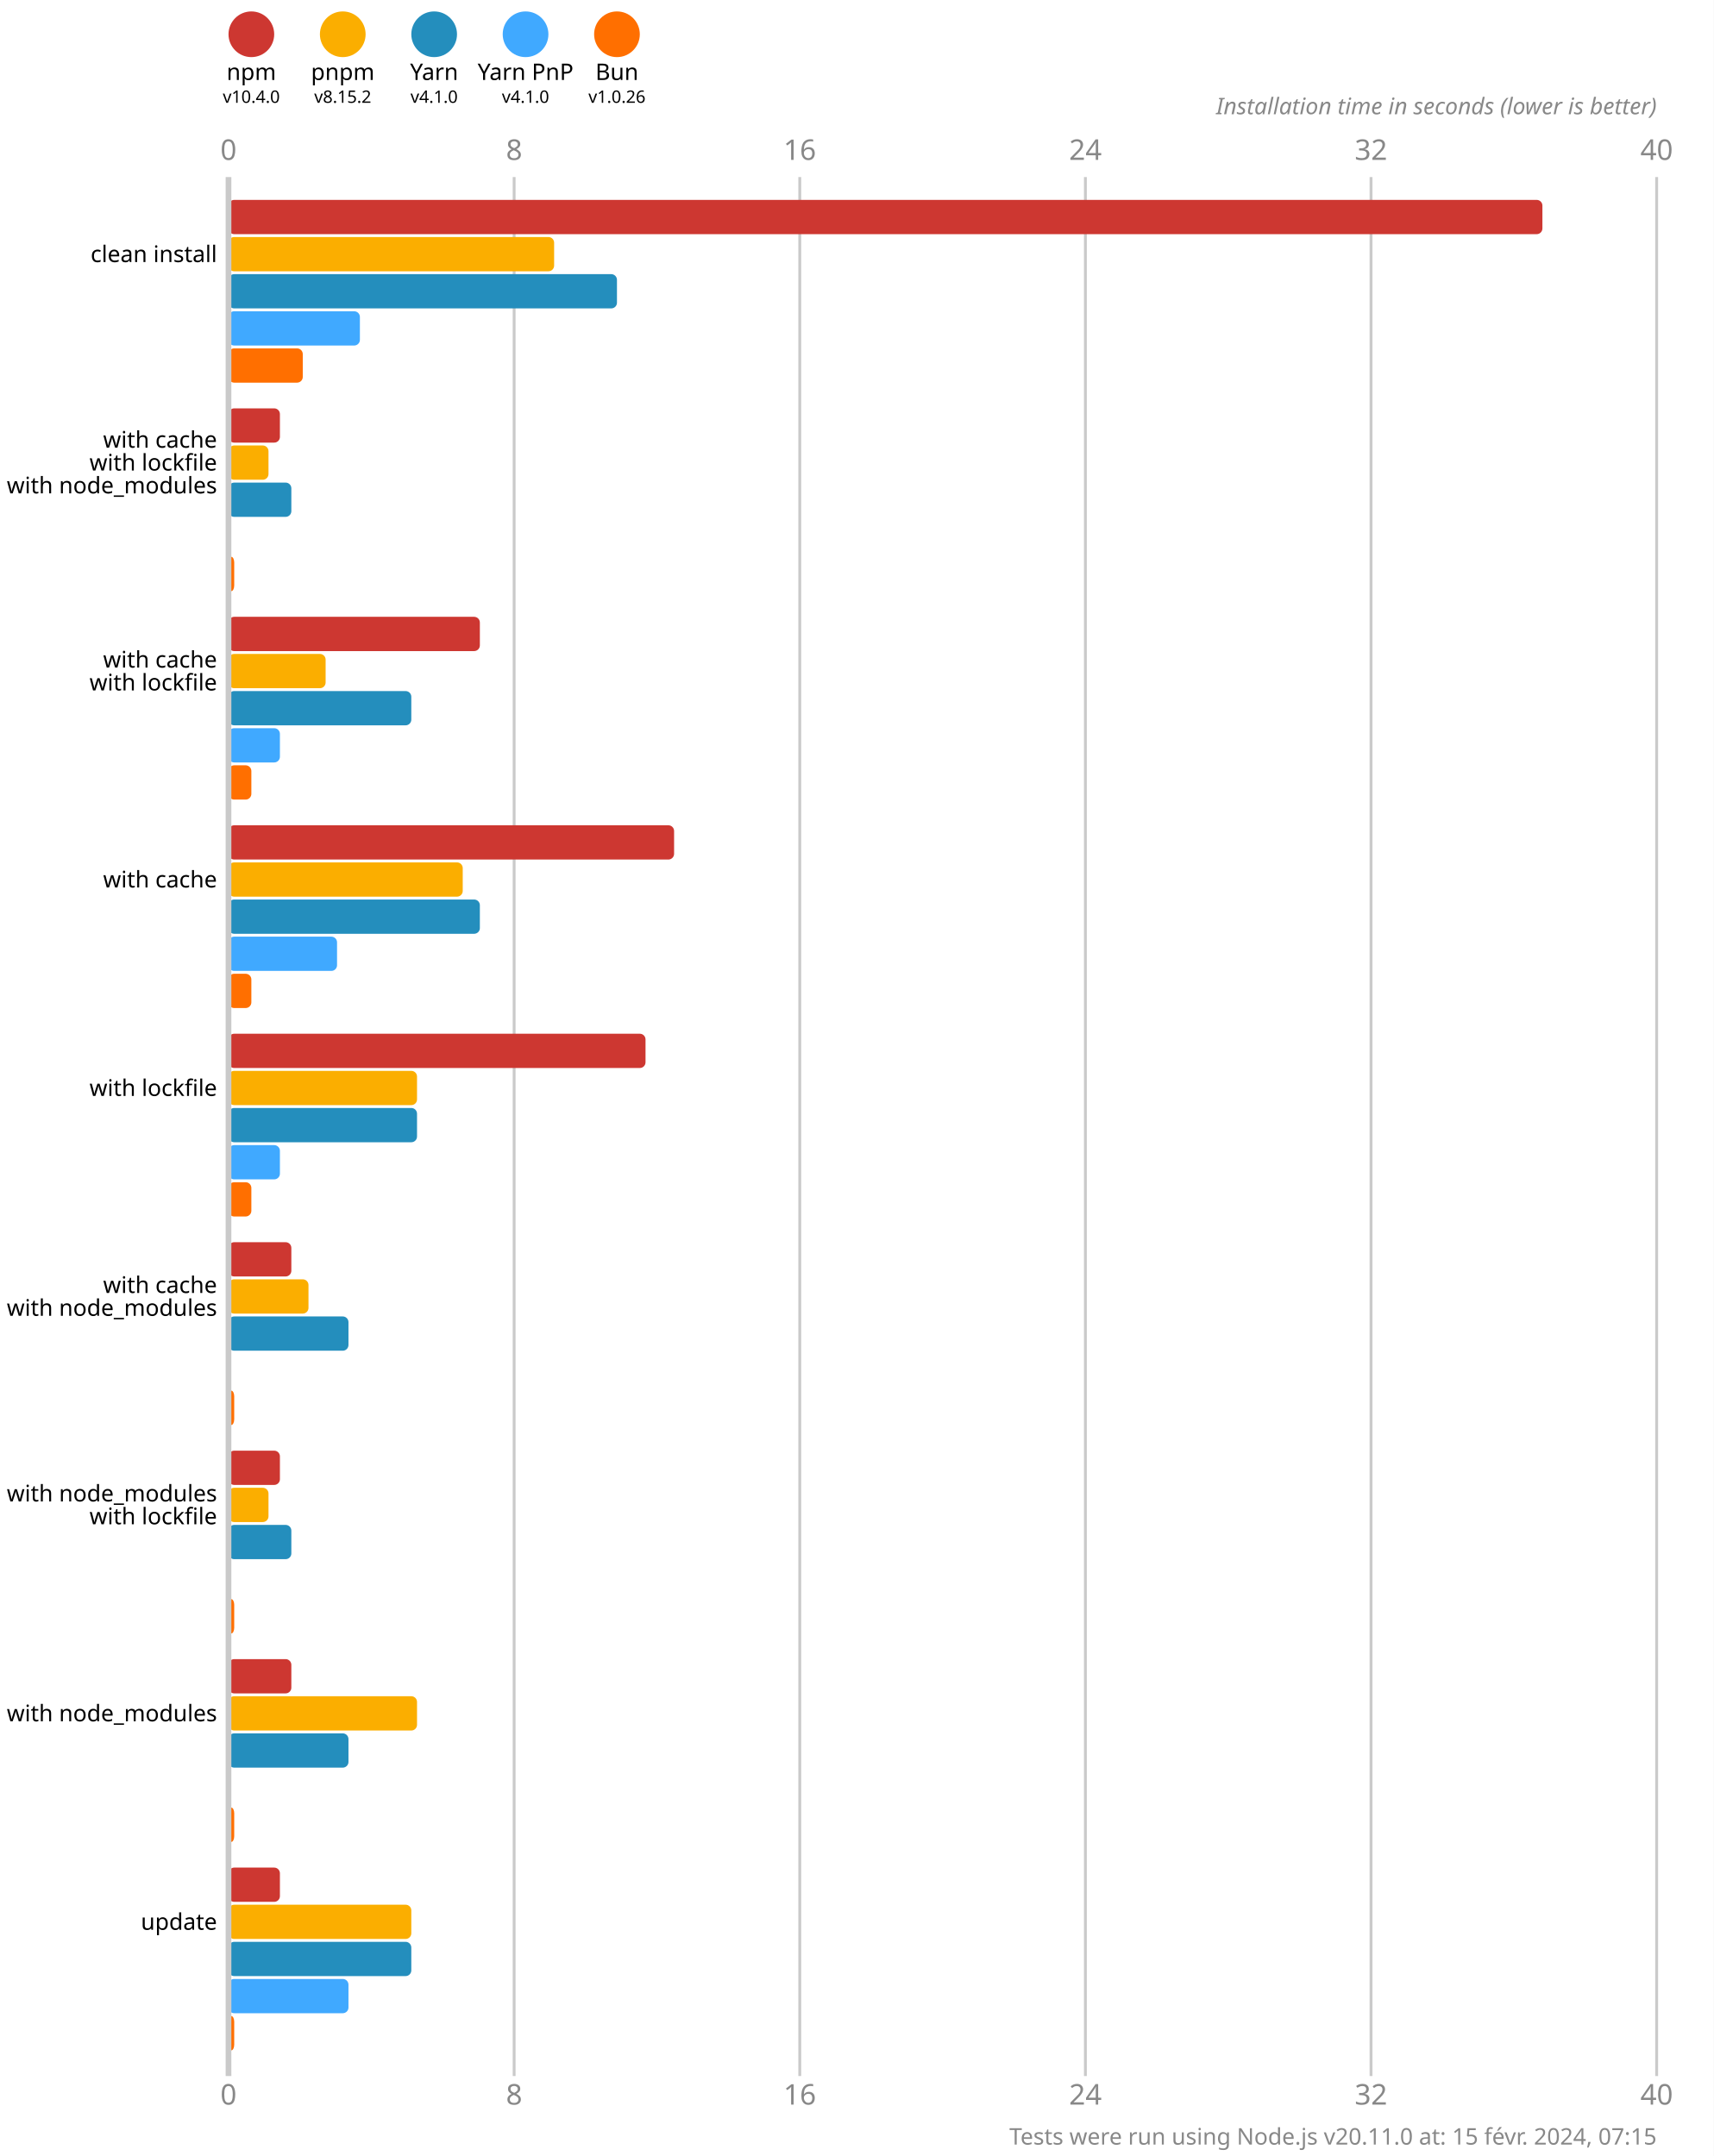
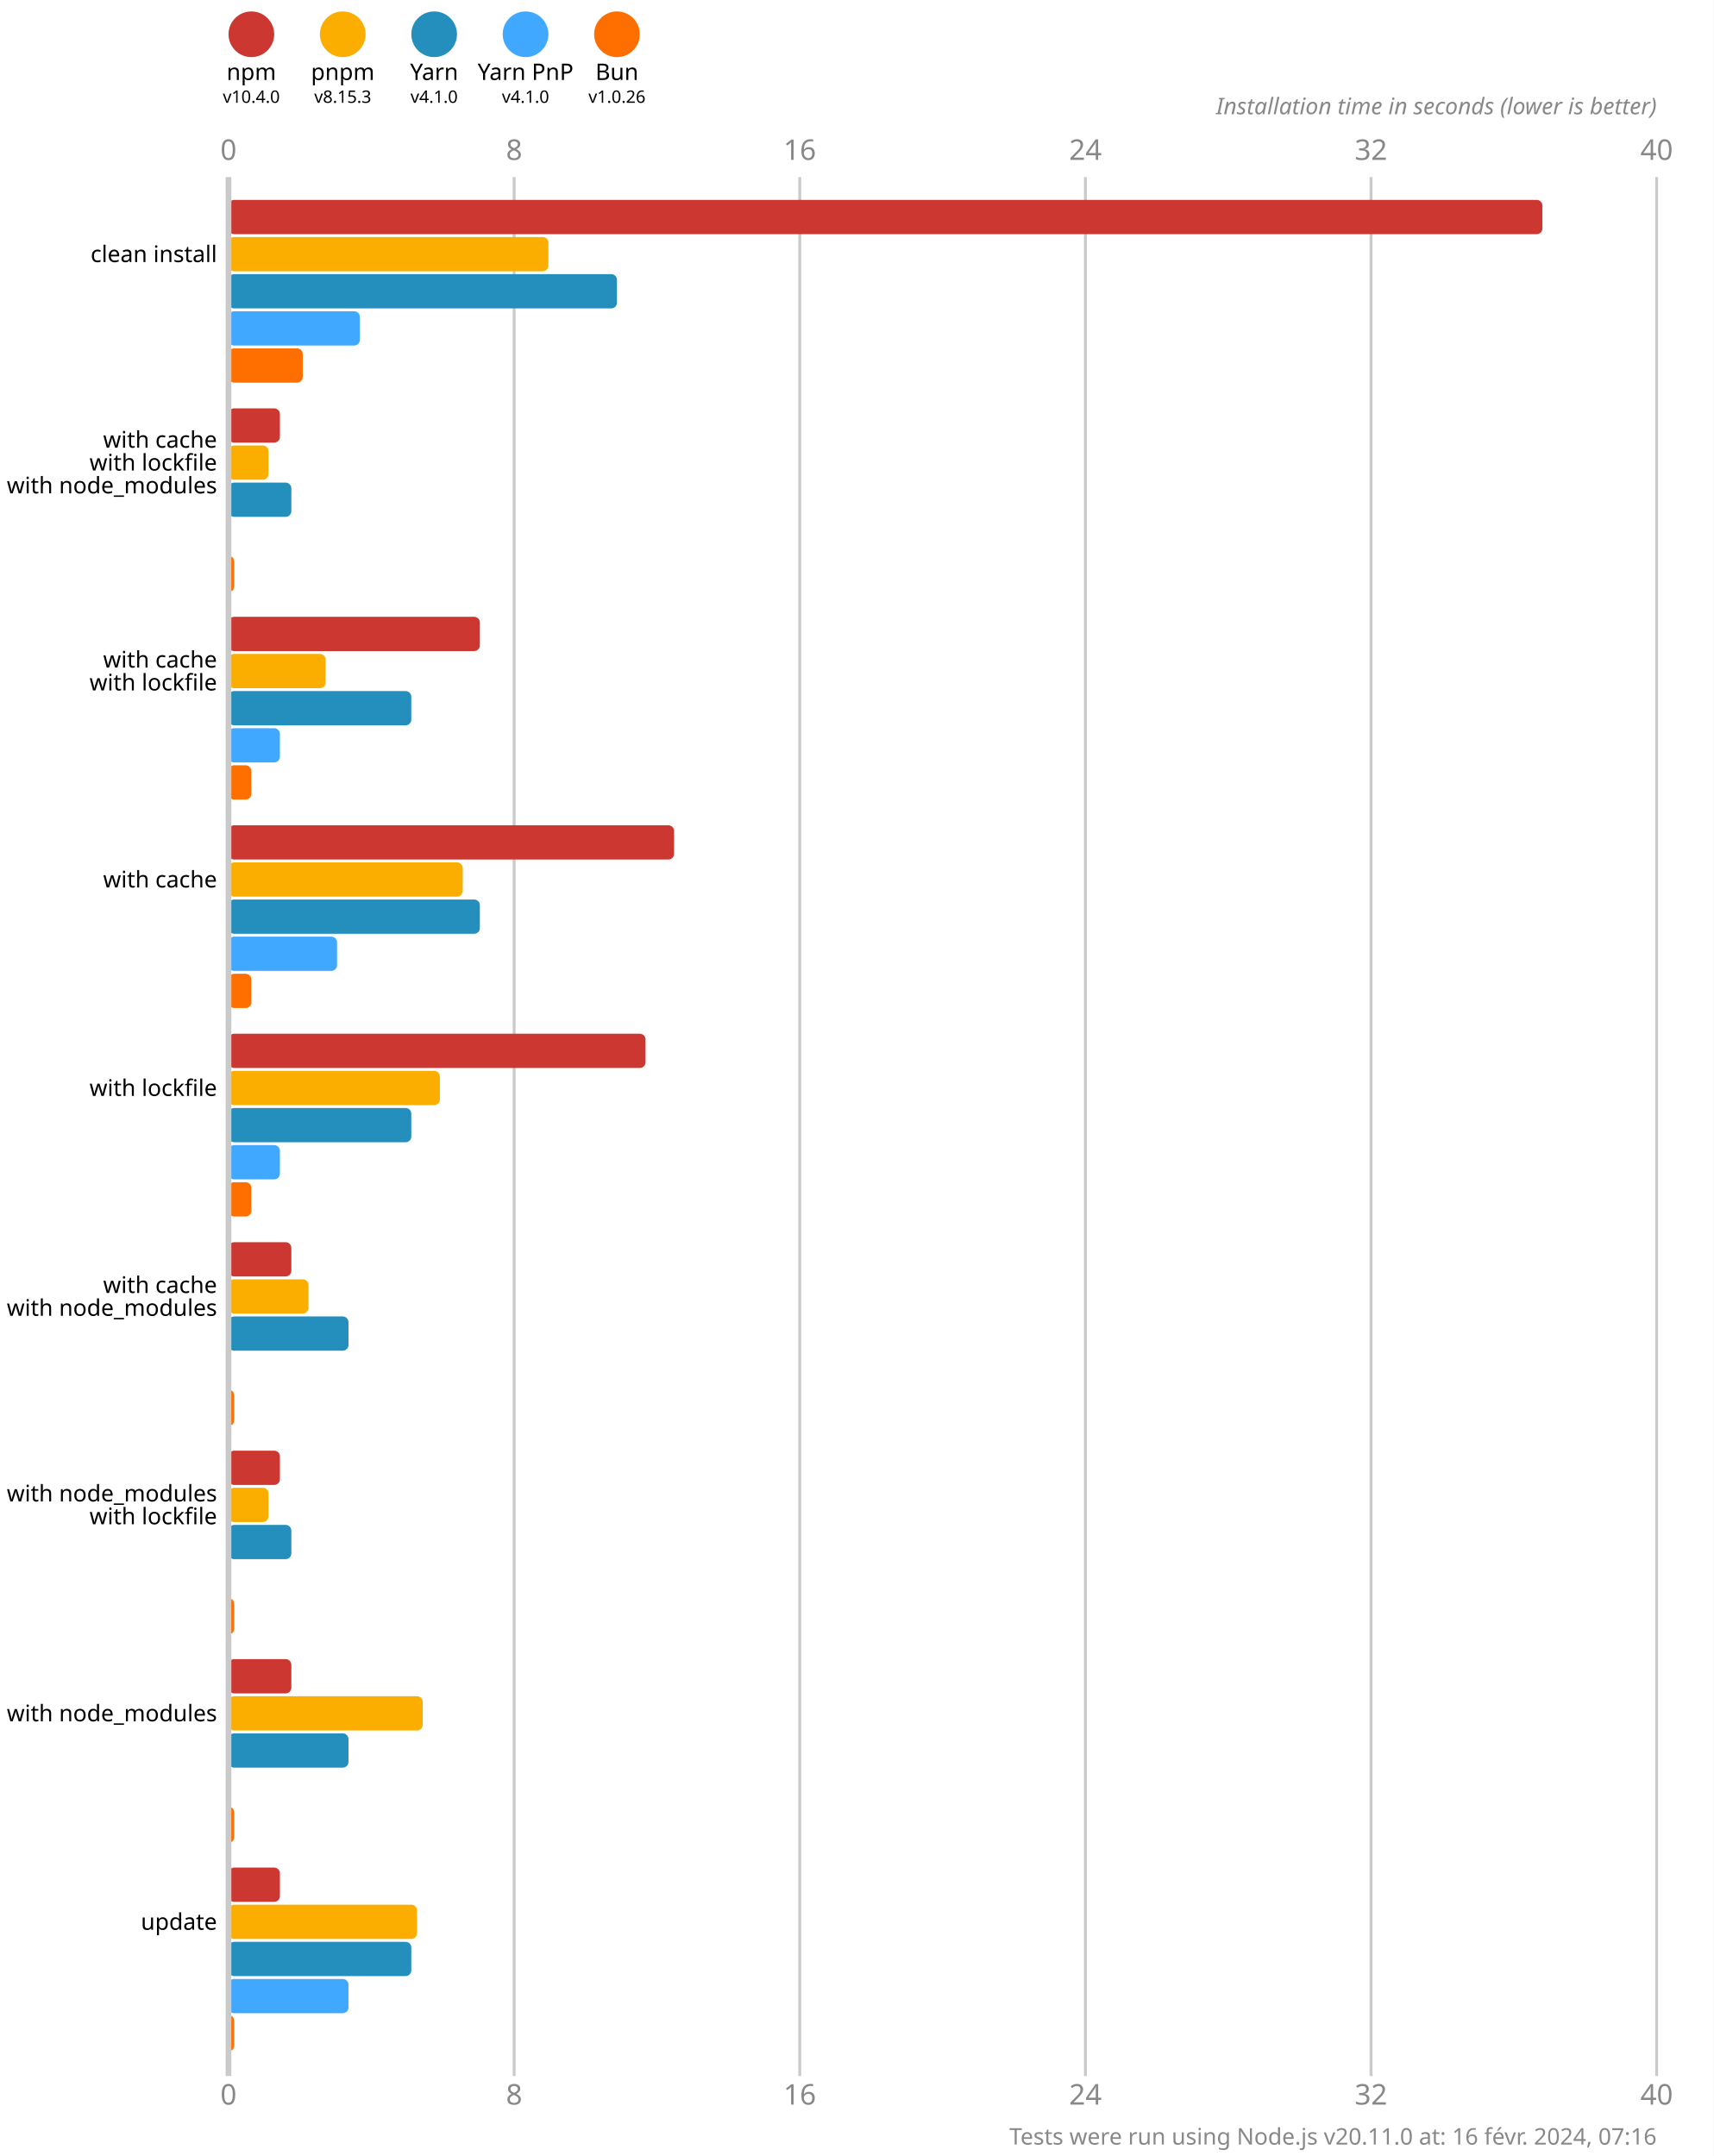
<svg xmlns="http://www.w3.org/2000/svg" version="1.1" viewBox="0 0 300 377.5">
  <style>
    .font { font-family: sans-serif; }
    .s3 { font-size: 3px; }
    .s4 { font-size: 4px; }
    .s5 { font-size: 5px; }
    .line { stroke: #cacaca; }
    .width { stroke-width: 0.5; }
    .text { fill: #888; }
  </style>
  <rect x="0" y="0" width="300" height="377.5" fill="#fff" />
  <circle cx="44" cy="6" r="4" fill="#cd3731" />
  <text x="44" y="14" class="font s4" text-anchor="middle">npm</text>
  <text x="44" y="18" class="font s3" text-anchor="middle">v10.4.0</text>
  <circle cx="60" cy="6" r="4" fill="#fbae00" />
  <text x="60" y="14" class="font s4" text-anchor="middle">pnpm</text>
-   <text x="60" y="18" class="font s3" text-anchor="middle">v8.15.2</text>
+   <text x="60" y="18" class="font s3" text-anchor="middle">v8.15.3</text>
  <circle cx="76" cy="6" r="4" fill="#248ebd" />
  <text x="76" y="14" class="font s4" text-anchor="middle">Yarn</text>
  <text x="76" y="18" class="font s3" text-anchor="middle">v4.1.0</text>
  <circle cx="92" cy="6" r="4" fill="#40a9ff" />
  <text x="92" y="14" class="font s4" text-anchor="middle">Yarn PnP</text>
  <text x="92" y="18" class="font s3" text-anchor="middle">v4.1.0</text>
  <circle cx="108" cy="6" r="4" fill="#ff6f00" />
  <text x="108" y="14" class="font s4" text-anchor="middle">Bun</text>
  <text x="108" y="18" class="font s3" text-anchor="middle">v1.0.26</text>
  <text x="40" y="28" class="font s5 text" text-anchor="middle">0</text>
  <text x="40" y="368.5" class="font s5 text" text-anchor="middle">0</text>
  <line x1="90" y1="31" x2="90" y2="363.5" class="line width" />
  <text x="90" y="28" class="font s5 text" text-anchor="middle">8</text>
  <text x="90" y="368.5" class="font s5 text" text-anchor="middle">8</text>
  <line x1="140" y1="31" x2="140" y2="363.5" class="line width" />
  <text x="140" y="28" class="font s5 text" text-anchor="middle">16</text>
  <text x="140" y="368.5" class="font s5 text" text-anchor="middle">16</text>
  <line x1="190" y1="31" x2="190" y2="363.5" class="line width" />
  <text x="190" y="28" class="font s5 text" text-anchor="middle">24</text>
  <text x="190" y="368.5" class="font s5 text" text-anchor="middle">24</text>
  <line x1="240" y1="31" x2="240" y2="363.5" class="line width" />
  <text x="240" y="28" class="font s5 text" text-anchor="middle">32</text>
  <text x="240" y="368.5" class="font s5 text" text-anchor="middle">32</text>
  <line x1="290" y1="31" x2="290" y2="363.5" class="line width" />
  <text x="290" y="28" class="font s5 text" text-anchor="middle">40</text>
  <text x="290" y="368.5" class="font s5 text" text-anchor="middle">40</text>
  <text x="290" y="20" class="font s4 text" font-style="italic" text-anchor="end">Installation time in seconds (lower is better)</text>
  <rect x="40" y="35" width="230" height="6" fill="#cd3731" rx="1" ry="1" />
-   <rect x="40" y="41.5" width="57" height="6" fill="#fbae00" rx="1" ry="1" />
+   <rect x="40" y="41.5" width="56" height="6" fill="#fbae00" rx="1" ry="1" />
  <rect x="40" y="48" width="68" height="6" fill="#248ebd" rx="1" ry="1" />
  <rect x="40" y="54.5" width="23" height="6" fill="#40a9ff" rx="1" ry="1" />
  <rect x="40" y="61" width="13" height="6" fill="#ff6f00" rx="1" ry="1" />
  <rect x="40" y="71.5" width="9" height="6" fill="#cd3731" rx="1" ry="1" />
  <rect x="40" y="78" width="7" height="6" fill="#fbae00" rx="1" ry="1" />
  <rect x="40" y="84.5" width="11" height="6" fill="#248ebd" rx="1" ry="1" />
  <rect x="40" y="91" width="0" height="6" fill="#40a9ff" rx="1" ry="1" />
  <rect x="40" y="97.5" width="1" height="6" fill="#ff6f00" rx="1" ry="1" />
  <rect x="40" y="108" width="44" height="6" fill="#cd3731" rx="1" ry="1" />
  <rect x="40" y="114.5" width="17" height="6" fill="#fbae00" rx="1" ry="1" />
  <rect x="40" y="121" width="32" height="6" fill="#248ebd" rx="1" ry="1" />
  <rect x="40" y="127.5" width="9" height="6" fill="#40a9ff" rx="1" ry="1" />
  <rect x="40" y="134" width="4" height="6" fill="#ff6f00" rx="1" ry="1" />
  <rect x="40" y="144.5" width="78" height="6" fill="#cd3731" rx="1" ry="1" />
  <rect x="40" y="151" width="41" height="6" fill="#fbae00" rx="1" ry="1" />
  <rect x="40" y="157.5" width="44" height="6" fill="#248ebd" rx="1" ry="1" />
  <rect x="40" y="164" width="19" height="6" fill="#40a9ff" rx="1" ry="1" />
  <rect x="40" y="170.5" width="4" height="6" fill="#ff6f00" rx="1" ry="1" />
  <rect x="40" y="181" width="73" height="6" fill="#cd3731" rx="1" ry="1" />
-   <rect x="40" y="187.5" width="33" height="6" fill="#fbae00" rx="1" ry="1" />
-   <rect x="40" y="194" width="33" height="6" fill="#248ebd" rx="1" ry="1" />
+   <rect x="40" y="187.5" width="37" height="6" fill="#fbae00" rx="1" ry="1" />
+   <rect x="40" y="194" width="32" height="6" fill="#248ebd" rx="1" ry="1" />
  <rect x="40" y="200.5" width="9" height="6" fill="#40a9ff" rx="1" ry="1" />
  <rect x="40" y="207" width="4" height="6" fill="#ff6f00" rx="1" ry="1" />
  <rect x="40" y="217.5" width="11" height="6" fill="#cd3731" rx="1" ry="1" />
  <rect x="40" y="224" width="14" height="6" fill="#fbae00" rx="1" ry="1" />
  <rect x="40" y="230.5" width="21" height="6" fill="#248ebd" rx="1" ry="1" />
  <rect x="40" y="237" width="0" height="6" fill="#40a9ff" rx="1" ry="1" />
  <rect x="40" y="243.5" width="1" height="6" fill="#ff6f00" rx="1" ry="1" />
  <rect x="40" y="254" width="9" height="6" fill="#cd3731" rx="1" ry="1" />
  <rect x="40" y="260.5" width="7" height="6" fill="#fbae00" rx="1" ry="1" />
  <rect x="40" y="267" width="11" height="6" fill="#248ebd" rx="1" ry="1" />
  <rect x="40" y="273.5" width="0" height="6" fill="#40a9ff" rx="1" ry="1" />
  <rect x="40" y="280" width="1" height="6" fill="#ff6f00" rx="1" ry="1" />
  <rect x="40" y="290.5" width="11" height="6" fill="#cd3731" rx="1" ry="1" />
-   <rect x="40" y="297" width="33" height="6" fill="#fbae00" rx="1" ry="1" />
+   <rect x="40" y="297" width="34" height="6" fill="#fbae00" rx="1" ry="1" />
  <rect x="40" y="303.5" width="21" height="6" fill="#248ebd" rx="1" ry="1" />
  <rect x="40" y="310" width="0" height="6" fill="#40a9ff" rx="1" ry="1" />
  <rect x="40" y="316.5" width="1" height="6" fill="#ff6f00" rx="1" ry="1" />
  <rect x="40" y="327" width="9" height="6" fill="#cd3731" rx="1" ry="1" />
-   <rect x="40" y="333.5" width="32" height="6" fill="#fbae00" rx="1" ry="1" />
+   <rect x="40" y="333.5" width="33" height="6" fill="#fbae00" rx="1" ry="1" />
  <rect x="40" y="340" width="32" height="6" fill="#248ebd" rx="1" ry="1" />
  <rect x="40" y="346.5" width="21" height="6" fill="#40a9ff" rx="1" ry="1" />
  <rect x="40" y="353" width="1" height="6" fill="#ff6f00" rx="1" ry="1" />
  <line x1="40" y1="31" x2="40" y2="363.5" class="line" />
  <text x="38" y="44.5" class="font s4" dominant-baseline="middle" text-anchor="end">clean install</text>
  <text x="38" y="77" class="font s4" dominant-baseline="middle" text-anchor="end">with cache</text>
  <text x="38" y="81" class="font s4" dominant-baseline="middle" text-anchor="end">with lockfile</text>
  <text x="38" y="85" class="font s4" dominant-baseline="middle" text-anchor="end">with node_modules</text>
  <text x="38" y="115.5" class="font s4" dominant-baseline="middle" text-anchor="end">with cache</text>
  <text x="38" y="119.5" class="font s4" dominant-baseline="middle" text-anchor="end">with lockfile</text>
  <text x="38" y="154" class="font s4" dominant-baseline="middle" text-anchor="end">with cache</text>
  <text x="38" y="190.5" class="font s4" dominant-baseline="middle" text-anchor="end">with lockfile</text>
  <text x="38" y="225" class="font s4" dominant-baseline="middle" text-anchor="end">with cache</text>
  <text x="38" y="229" class="font s4" dominant-baseline="middle" text-anchor="end">with node_modules</text>
  <text x="38" y="261.5" class="font s4" dominant-baseline="middle" text-anchor="end">with node_modules</text>
  <text x="38" y="265.5" class="font s4" dominant-baseline="middle" text-anchor="end">with lockfile</text>
  <text x="38" y="300" class="font s4" dominant-baseline="middle" text-anchor="end">with node_modules</text>
  <text x="38" y="336.5" class="font s4" dominant-baseline="middle" text-anchor="end">update</text>
-   <text x="290" y="375.5" class="font s4 text" text-anchor="end">Tests were run using Node.js v20.11.0 at: 15 févr. 2024, 07:15</text>
+   <text x="290" y="375.5" class="font s4 text" text-anchor="end">Tests were run using Node.js v20.11.0 at: 16 févr. 2024, 07:16</text>
</svg>
